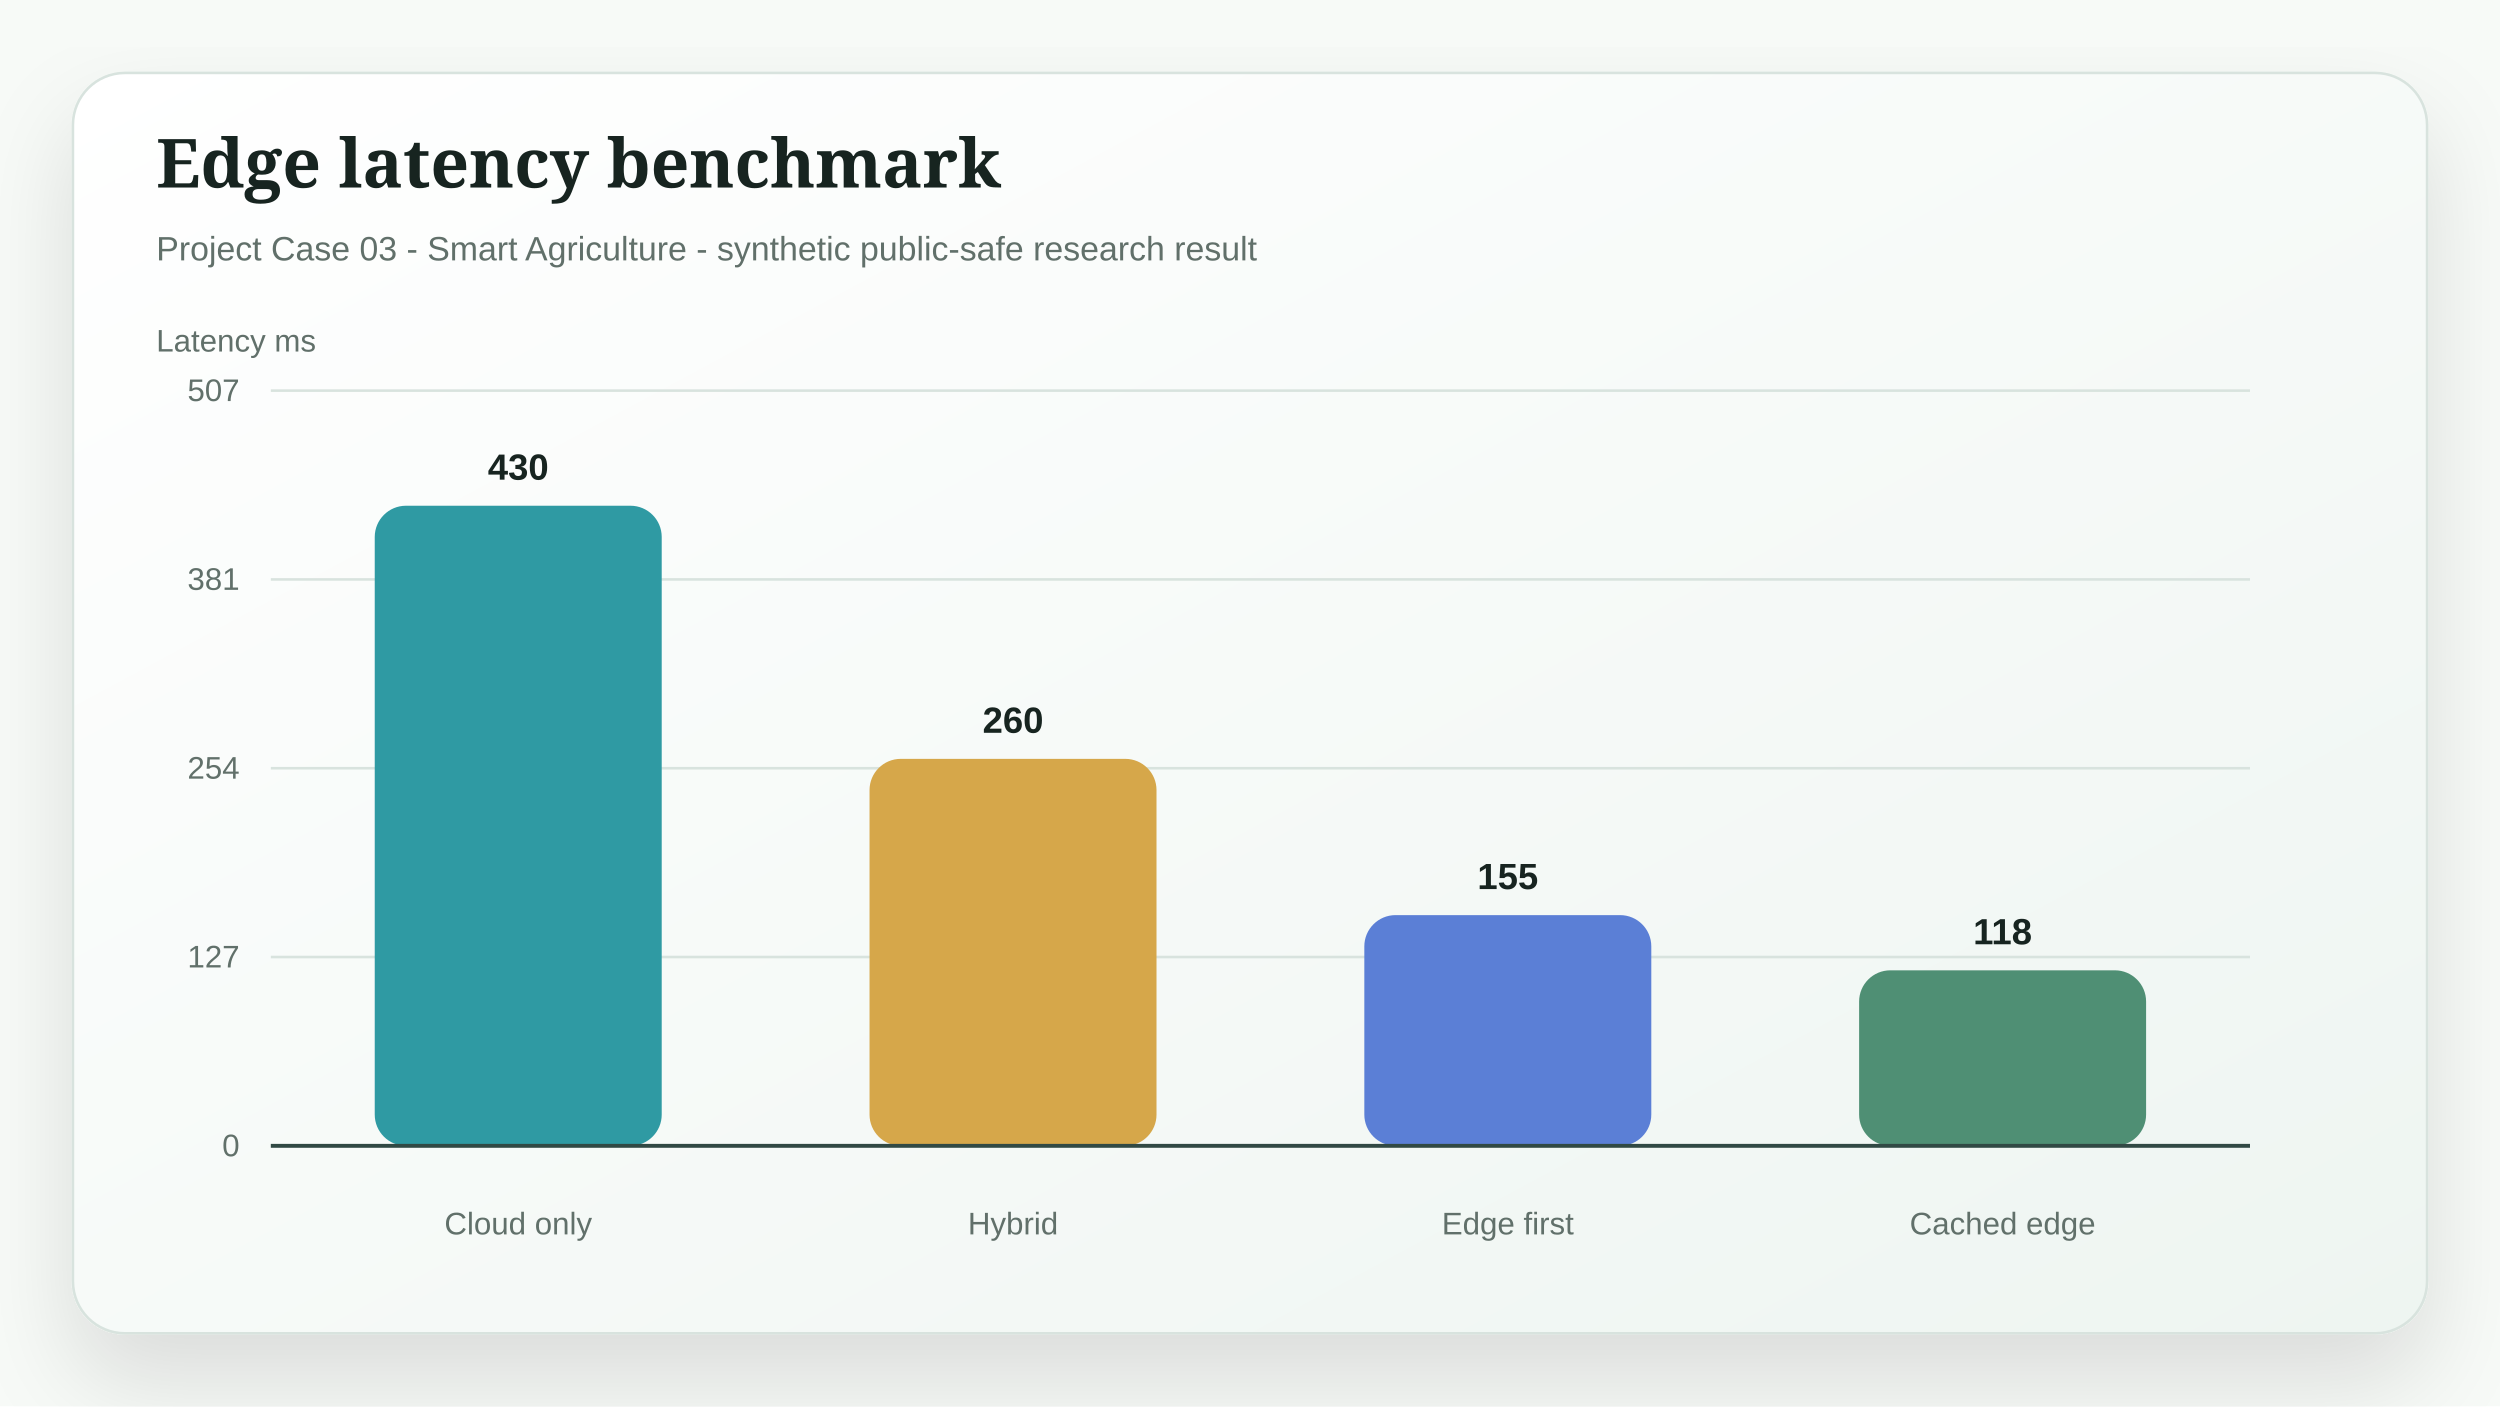
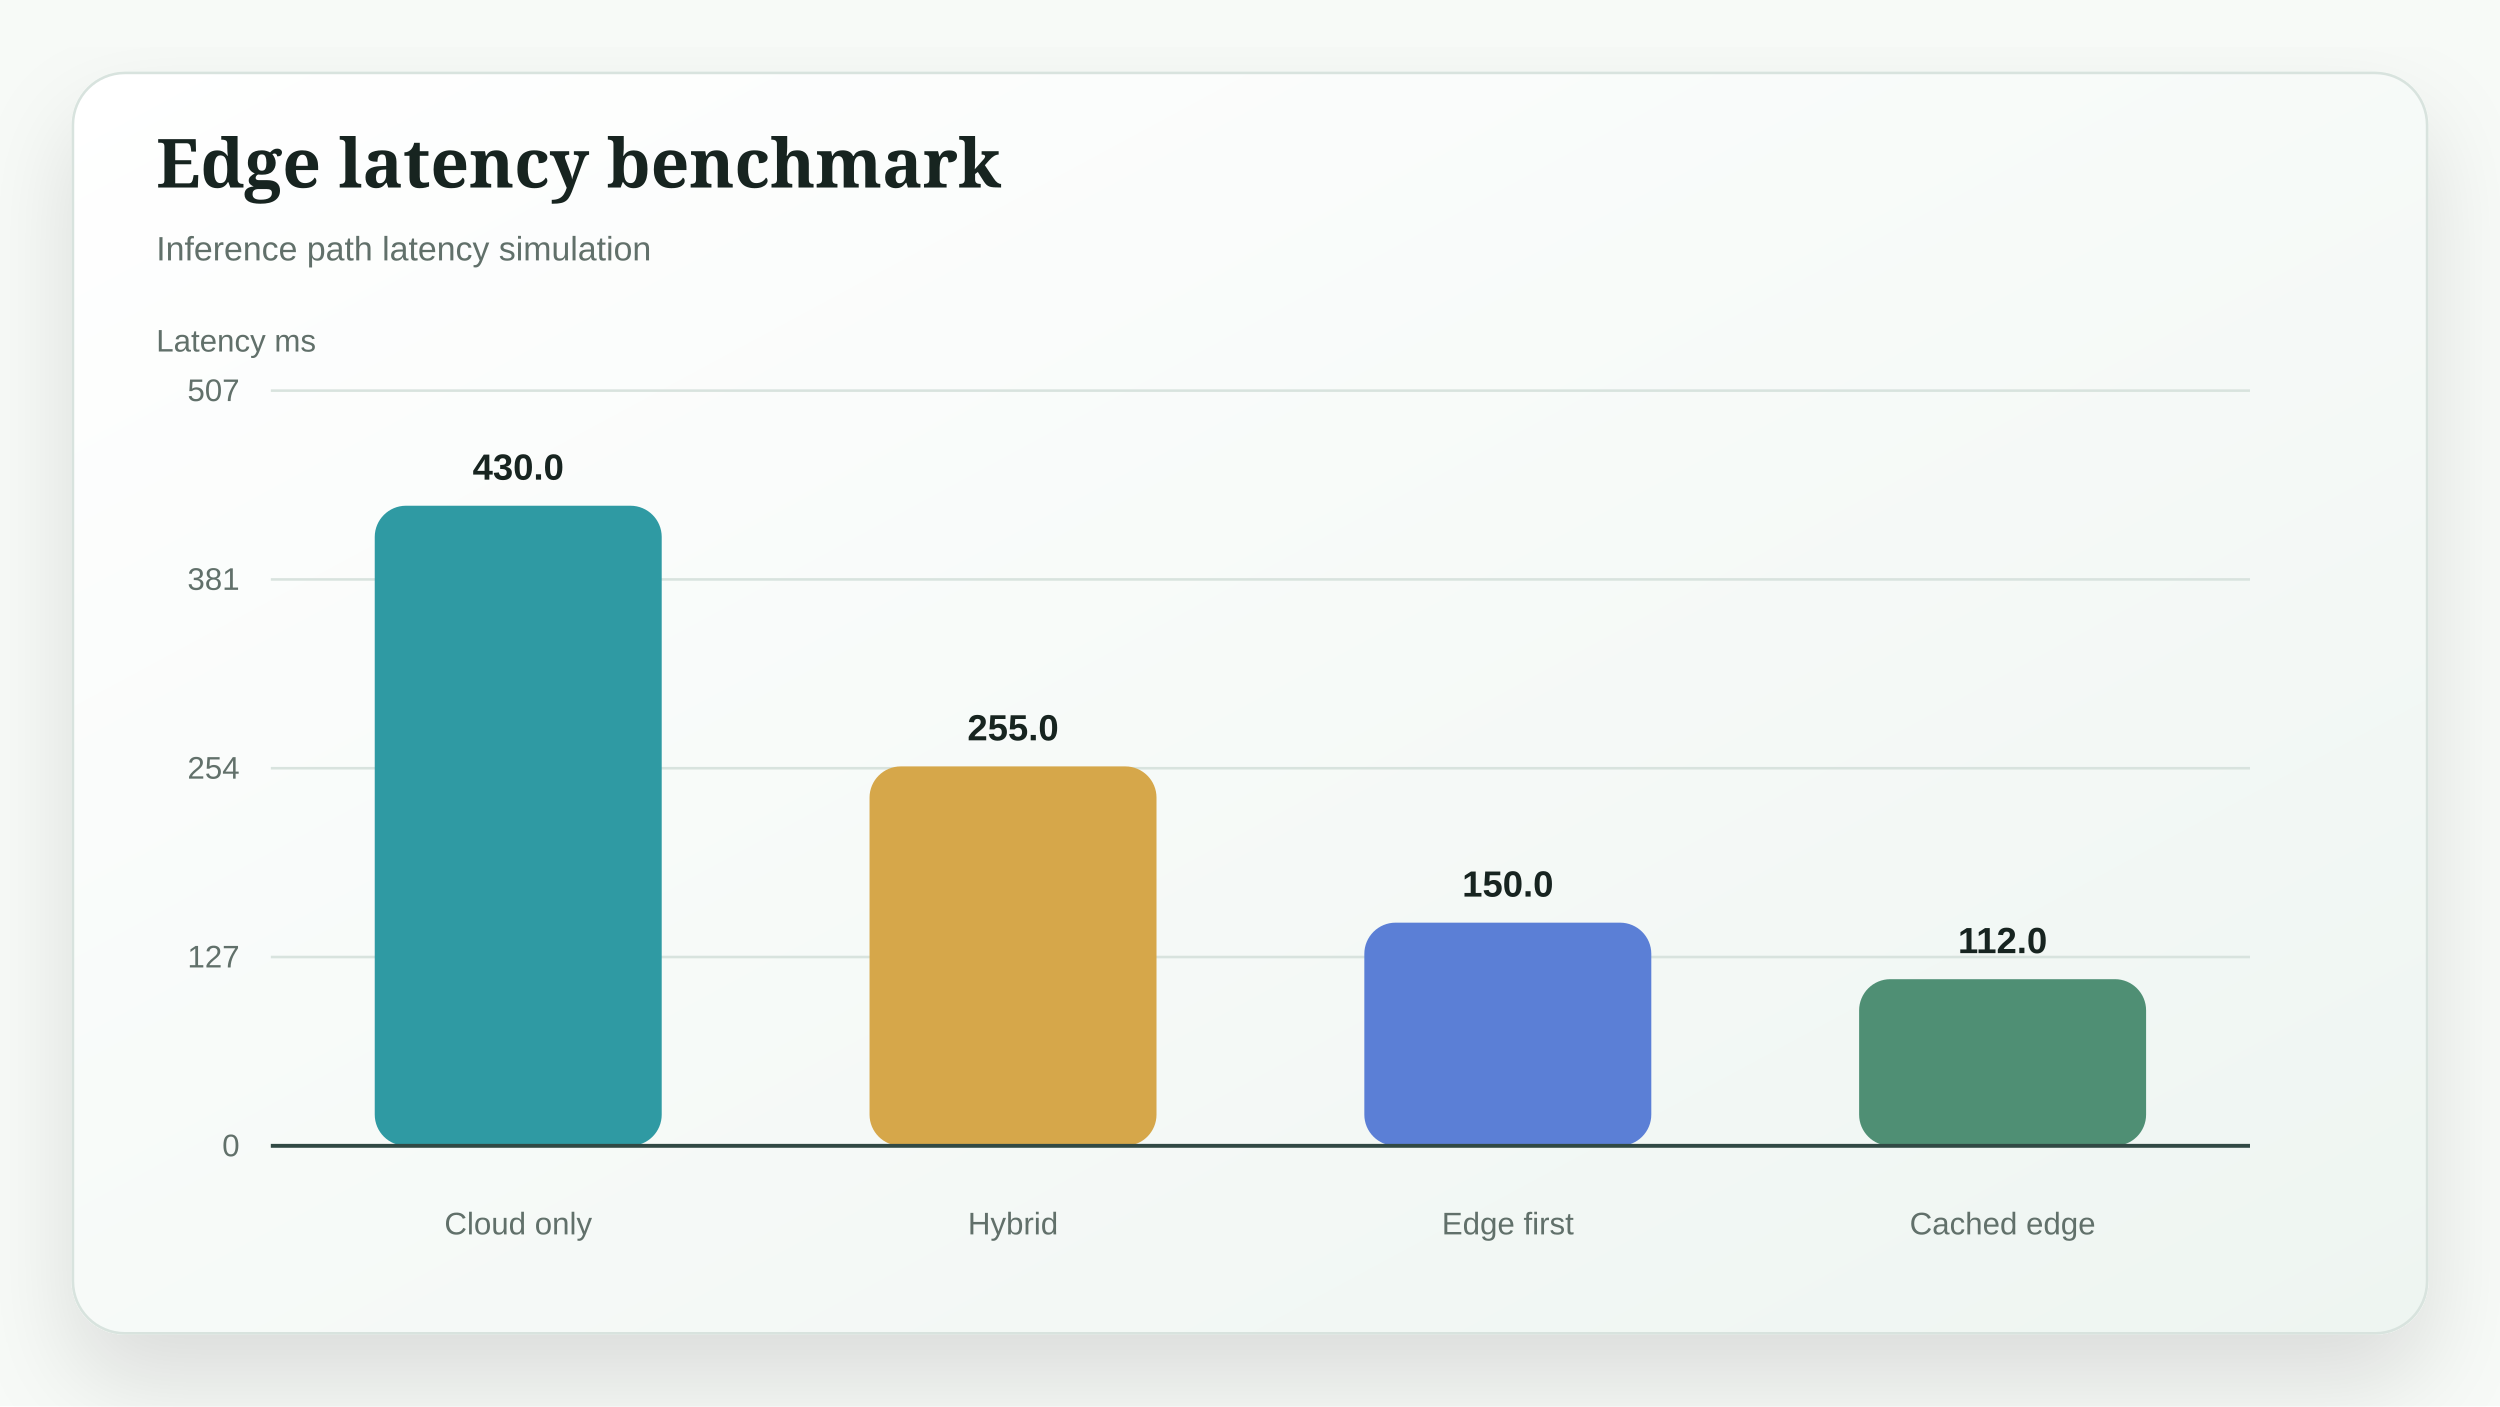
<svg xmlns="http://www.w3.org/2000/svg" width="960" height="540" viewBox="0 0 960 540" role="img" aria-labelledby="title desc">
  <defs>
    <filter id="softShadow" x="-20%" y="-20%" width="140%" height="140%">
      <feDropShadow dx="0" dy="18" stdDeviation="18" flood-color="#172420" flood-opacity="0.12" />
    </filter>
    <linearGradient id="paper" x1="0" y1="0" x2="1" y2="1">
      <stop offset="0" stop-color="#ffffff" />
      <stop offset="1" stop-color="#eef5f1" />
    </linearGradient>
  </defs>
  <rect width="960" height="540" fill="#f7faf7" />
  <rect x="28" y="28" width="904" height="484" rx="20" fill="url(#paper)" stroke="#d8e3de" filter="url(#softShadow)" />
  <text x="60" y="72" fill="#172420" font-family="Georgia, serif" font-size="26" font-weight="700">Edge latency benchmark</text>
-   <text x="60" y="100" fill="#61706a" font-family="Arial, sans-serif" font-size="13">Project Case 03 - Smart Agriculture - synthetic public-safe research result</text>
+   <text x="60" y="100" fill="#61706a" font-family="Arial, sans-serif" font-size="13">Inference path latency simulation</text>
  <line x1="104" y1="150.0" x2="864" y2="150.0" stroke="#d8e3de" stroke-width="1" />
  <text x="92" y="154.0" text-anchor="end" fill="#61706a" font-family="Arial" font-size="12">507</text>
  <line x1="104" y1="222.5" x2="864" y2="222.5" stroke="#d8e3de" stroke-width="1" />
  <text x="92" y="226.5" text-anchor="end" fill="#61706a" font-family="Arial" font-size="12">381</text>
  <line x1="104" y1="295.0" x2="864" y2="295.0" stroke="#d8e3de" stroke-width="1" />
  <text x="92" y="299.0" text-anchor="end" fill="#61706a" font-family="Arial" font-size="12">254</text>
  <line x1="104" y1="367.5" x2="864" y2="367.5" stroke="#d8e3de" stroke-width="1" />
  <text x="92" y="371.5" text-anchor="end" fill="#61706a" font-family="Arial" font-size="12">127</text>
  <line x1="104" y1="440.0" x2="864" y2="440.0" stroke="#d8e3de" stroke-width="1" />
  <text x="92" y="444.0" text-anchor="end" fill="#61706a" font-family="Arial" font-size="12">0</text>
  <rect x="143.9" y="194.2" width="110.2" height="245.8" rx="12" fill="#2f9aa3" />
-   <text x="199.0" y="184.2" text-anchor="middle" fill="#172420" font-family="Arial" font-size="14" font-weight="800">430</text>
+   <text x="199.0" y="184.2" text-anchor="middle" fill="#172420" font-family="Arial" font-size="14" font-weight="800">430.0</text>
  <text x="199.0" y="474" text-anchor="middle" fill="#61706a" font-family="Arial" font-size="12">Cloud only</text>
-   <rect x="333.9" y="291.4" width="110.2" height="148.6" rx="12" fill="#d6a74a" />
-   <text x="389.0" y="281.4" text-anchor="middle" fill="#172420" font-family="Arial" font-size="14" font-weight="800">260</text>
+   <rect x="333.9" y="294.3" width="110.2" height="145.7" rx="12" fill="#d6a74a" />
+   <text x="389.0" y="284.3" text-anchor="middle" fill="#172420" font-family="Arial" font-size="14" font-weight="800">255.0</text>
  <text x="389.0" y="474" text-anchor="middle" fill="#61706a" font-family="Arial" font-size="12">Hybrid</text>
-   <rect x="523.9" y="351.4" width="110.2" height="88.6" rx="12" fill="#5b7fd6" />
-   <text x="579.0" y="341.4" text-anchor="middle" fill="#172420" font-family="Arial" font-size="14" font-weight="800">155</text>
+   <rect x="523.9" y="354.3" width="110.2" height="85.7" rx="12" fill="#5b7fd6" />
+   <text x="579.0" y="344.3" text-anchor="middle" fill="#172420" font-family="Arial" font-size="14" font-weight="800">150.0</text>
  <text x="579.0" y="474" text-anchor="middle" fill="#61706a" font-family="Arial" font-size="12">Edge first</text>
-   <rect x="713.9" y="372.6" width="110.2" height="67.4" rx="12" fill="#4f8f74" />
-   <text x="769.0" y="362.6" text-anchor="middle" fill="#172420" font-family="Arial" font-size="14" font-weight="800">118</text>
+   <rect x="713.9" y="376.0" width="110.2" height="64.0" rx="12" fill="#4f8f74" />
+   <text x="769.0" y="366.0" text-anchor="middle" fill="#172420" font-family="Arial" font-size="14" font-weight="800">112.0</text>
  <text x="769.0" y="474" text-anchor="middle" fill="#61706a" font-family="Arial" font-size="12">Cached edge</text>
  <line x1="104" y1="440" x2="864" y2="440" stroke="#314944" stroke-width="1.5" />
  <text x="60" y="135" fill="#61706a" font-family="Arial" font-size="12">Latency ms</text>
</svg>
